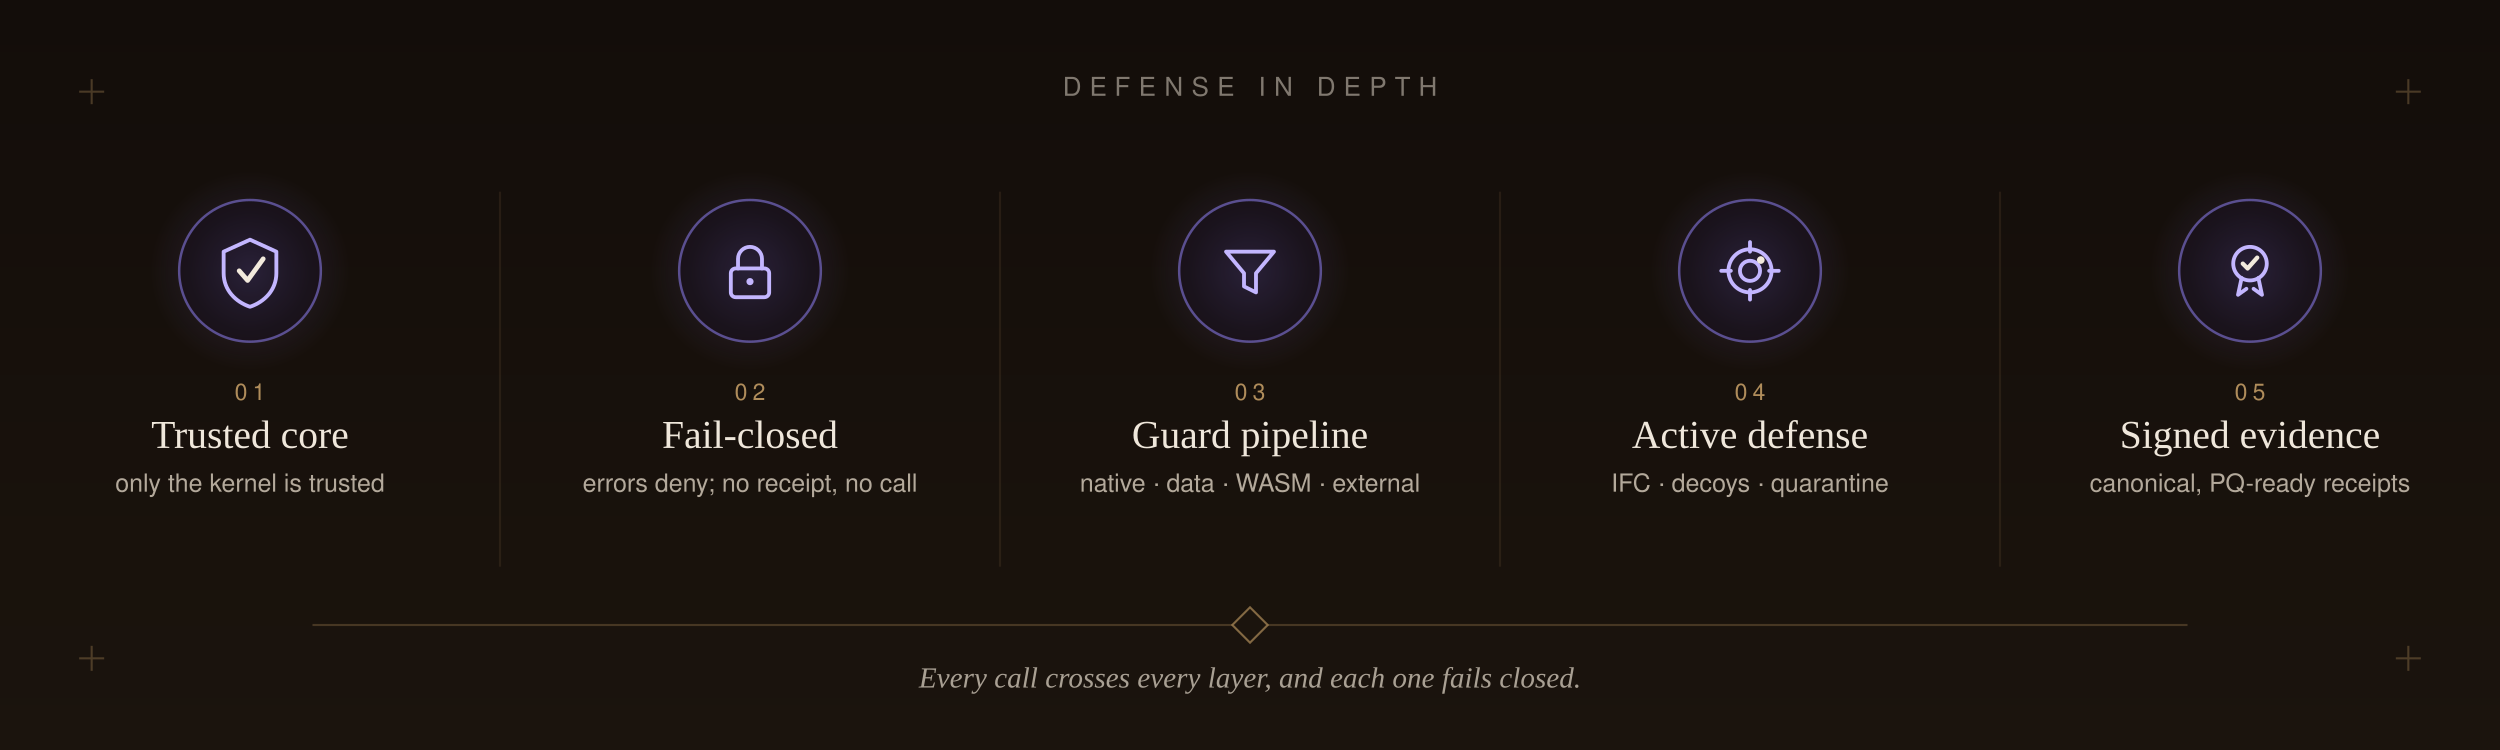
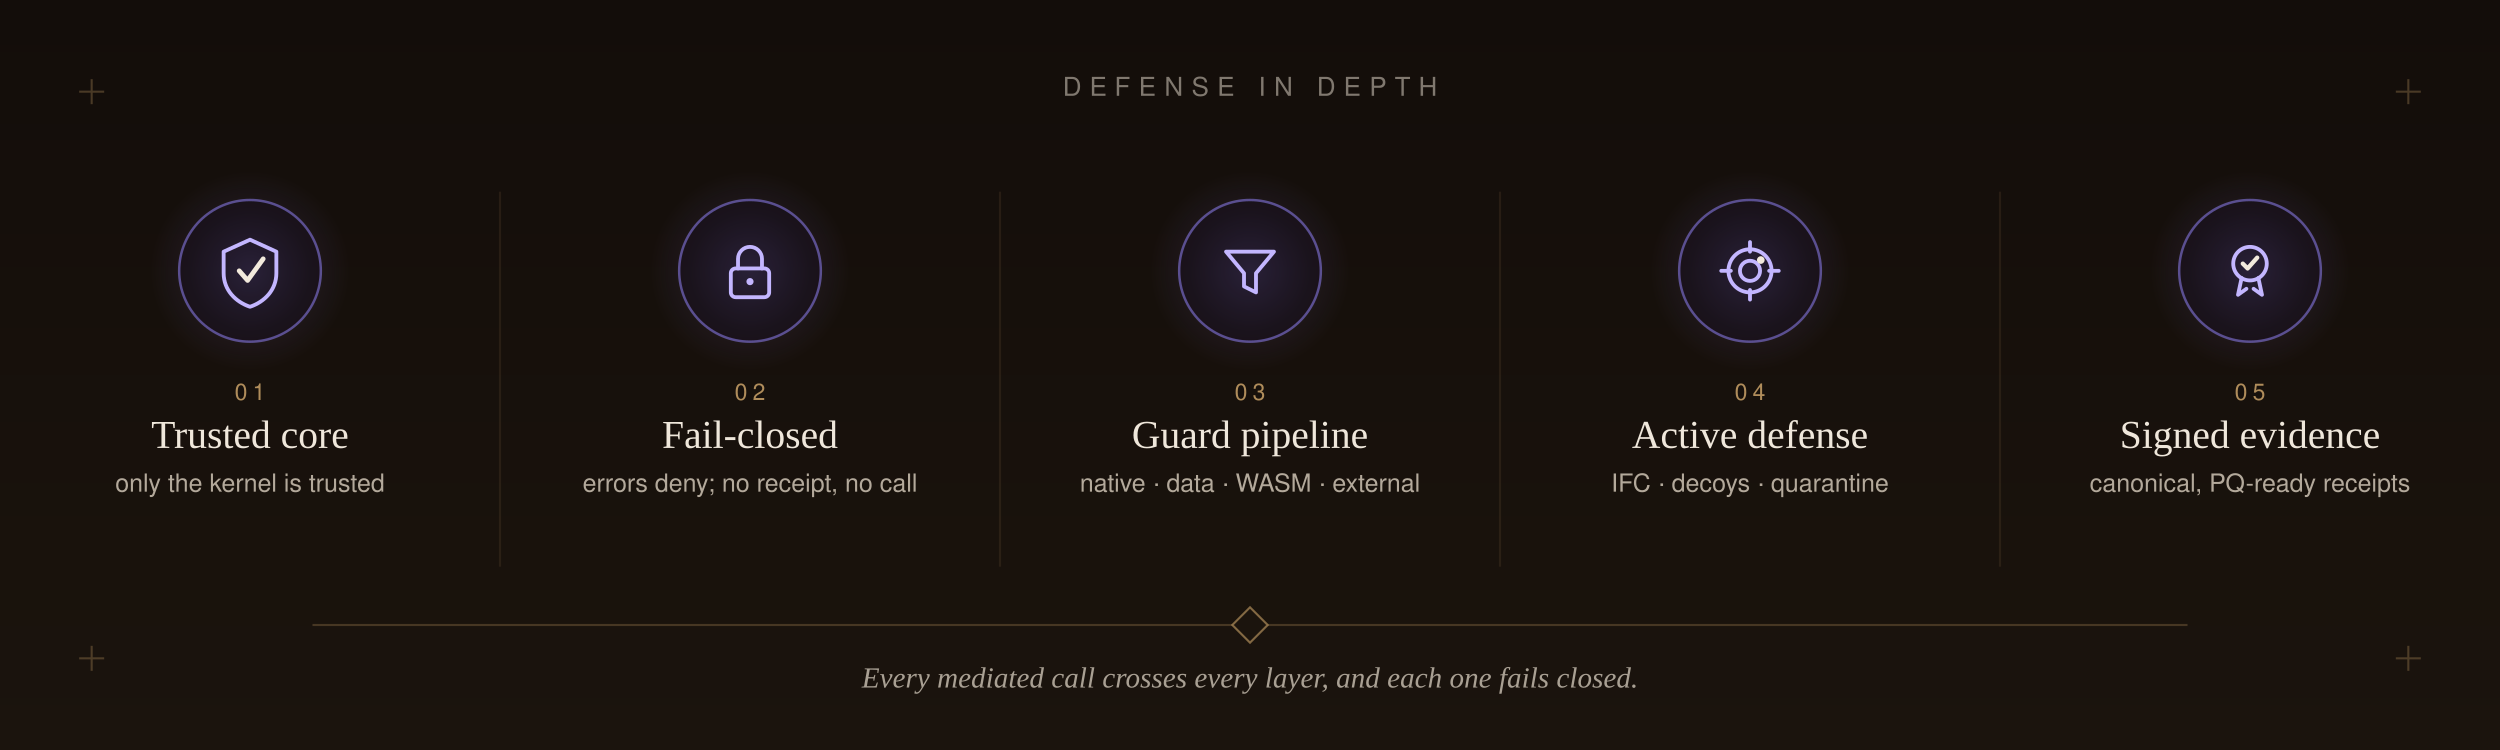
<svg xmlns="http://www.w3.org/2000/svg" viewBox="0 0 1200 360" width="1200" height="360" role="img" aria-label="Chio defense in depth: a trusted core, fail-closed admission, a guard pipeline, active defense, and signed evidence">
  <defs>
    <linearGradient id="bg" x1="0" y1="0" x2="0" y2="1">
      <stop offset="0" stop-color="#130d0a" />
      <stop offset="1" stop-color="#1b140d" />
    </linearGradient>
    <radialGradient id="glow" cx="50%" cy="50%" r="50%">
      <stop offset="0" stop-color="#8f7ff2" stop-opacity="0.34" />
      <stop offset="0.6" stop-color="#8f7ff2" stop-opacity="0.08" />
      <stop offset="1" stop-color="#8f7ff2" stop-opacity="0" />
    </radialGradient>
  </defs>
  <rect width="1200" height="360" fill="url(#bg)" />
  <g stroke="#b08d5b" stroke-opacity="0.35" stroke-width="1">
    <path d="M38 44 H50 M44 38 V50" />
    <path d="M1150 44 H1162 M1156 38 V50" />
    <path d="M38 316 H50 M44 310 V322" />
    <path d="M1150 316 H1162 M1156 310 V322" />
  </g>
  <text x="600" y="46" text-anchor="middle" font-family="-apple-system, 'Segoe UI', Helvetica, Arial, sans-serif" font-size="12.5" letter-spacing="4" fill="#d8cfc0" fill-opacity="0.55">DEFENSE IN DEPTH</text>
  <g stroke="#b08d5b" stroke-opacity="0.12" stroke-width="1">
    <path d="M240 92 V272" />
    <path d="M480 92 V272" />
    <path d="M720 92 V272" />
    <path d="M960 92 V272" />
  </g>
  <g>
    <circle cx="120" cy="130" r="48" fill="url(#glow)" />
    <circle cx="360" cy="130" r="48" fill="url(#glow)" />
    <circle cx="600" cy="130" r="48" fill="url(#glow)" />
    <circle cx="840" cy="130" r="48" fill="url(#glow)" />
    <circle cx="1080" cy="130" r="48" fill="url(#glow)" />
  </g>
  <g fill="#16101c" fill-opacity="0.55" stroke="#8f7ff2" stroke-opacity="0.55" stroke-width="1.2">
    <circle cx="120" cy="130" r="34" />
    <circle cx="360" cy="130" r="34" />
    <circle cx="600" cy="130" r="34" />
    <circle cx="840" cy="130" r="34" />
    <circle cx="1080" cy="130" r="34" />
  </g>
  <g fill="none" stroke="#c3b6ff" stroke-width="1.6" stroke-linecap="round" stroke-linejoin="round">
    <g transform="translate(120,130) scale(1.15)">
      <path d="M0 -13 L11 -8 L11 1 C11 8 6 13 0 15 C-6 13 -11 8 -11 1 L-11 -8 Z" />
      <path d="M-4.5 0 L-1 4 L5.5 -5" stroke="#f2eadc" stroke-width="2" />
    </g>
    <g transform="translate(360,130) scale(1.15)">
      <rect x="-8" y="-1" width="16" height="12" rx="2" />
      <path d="M-5 -1 V-5 A5 5 0 0 1 5 -5 V-1" />
      <circle cx="0" cy="4.5" r="1.5" fill="#c3b6ff" stroke="none" />
    </g>
    <g transform="translate(600,130) scale(1.15)">
      <path d="M-10 -8 H10 L2.5 1 V9 L-2.5 6.5 V1 Z" />
    </g>
    <g transform="translate(840,130) scale(1.15)">
      <circle cx="0" cy="0" r="9" />
      <circle cx="0" cy="0" r="4.2" />
      <path d="M0 -12 V-8 M0 12 V8 M-12 0 H-8 M12 0 H8" />
      <circle cx="4.5" cy="-4.5" r="1.6" fill="#f2eadc" stroke="none" />
    </g>
    <g transform="translate(1080,130) scale(1.15)">
      <circle cx="0" cy="-3" r="7" />
      <path d="M-3 -3 L-1 -1 L3 -5.5" stroke="#f2eadc" stroke-width="1.8" />
      <path d="M-3.5 3 L-5 10 L-1.5 7.5" />
      <path d="M3.5 3 L5 10 L1.5 7.5" />
    </g>
  </g>
  <g text-anchor="middle" font-family="-apple-system, 'Segoe UI', Helvetica, Arial, sans-serif" font-size="11" letter-spacing="2.5" fill="#b08d5b">
    <text x="120" y="192">01</text>
    <text x="360" y="192">02</text>
    <text x="600" y="192">03</text>
    <text x="840" y="192">04</text>
    <text x="1080" y="192">05</text>
  </g>
  <g text-anchor="middle" font-family="Georgia, 'Times New Roman', serif" font-size="19" fill="#efe7db">
    <text x="120" y="215">Trusted core</text>
    <text x="360" y="215">Fail-closed</text>
    <text x="600" y="215">Guard pipeline</text>
    <text x="840" y="215">Active defense</text>
    <text x="1080" y="215">Signed evidence</text>
  </g>
  <g text-anchor="middle" font-family="-apple-system, 'Segoe UI', Helvetica, Arial, sans-serif" font-size="12" fill="#b3a99b">
    <text x="120" y="236">only the kernel is trusted</text>
    <text x="360" y="236">errors deny; no receipt, no call</text>
    <text x="600" y="236">native · data · WASM · external</text>
    <text x="840" y="236">IFC · decoys · quarantine</text>
    <text x="1080" y="236">canonical, PQ-ready receipts</text>
  </g>
  <path d="M150 300 H1050" stroke="#b08d5b" stroke-opacity="0.3" stroke-width="1" />
  <rect x="594" y="294" width="12" height="12" transform="rotate(45 600 300)" fill="#1b140d" stroke="#b08d5b" stroke-opacity="0.7" />
-   <text x="600" y="330" text-anchor="middle" font-family="Georgia, 'Times New Roman', serif" font-style="italic" font-size="14" fill="#d8cfc0" fill-opacity="0.75">Every call crosses every layer, and each one fails closed.</text>
+   <text x="600" y="330" text-anchor="middle" font-family="Georgia, 'Times New Roman', serif" font-style="italic" font-size="14" fill="#d8cfc0" fill-opacity="0.75">Every mediated call crosses every layer, and each one fails closed.</text>
</svg>
